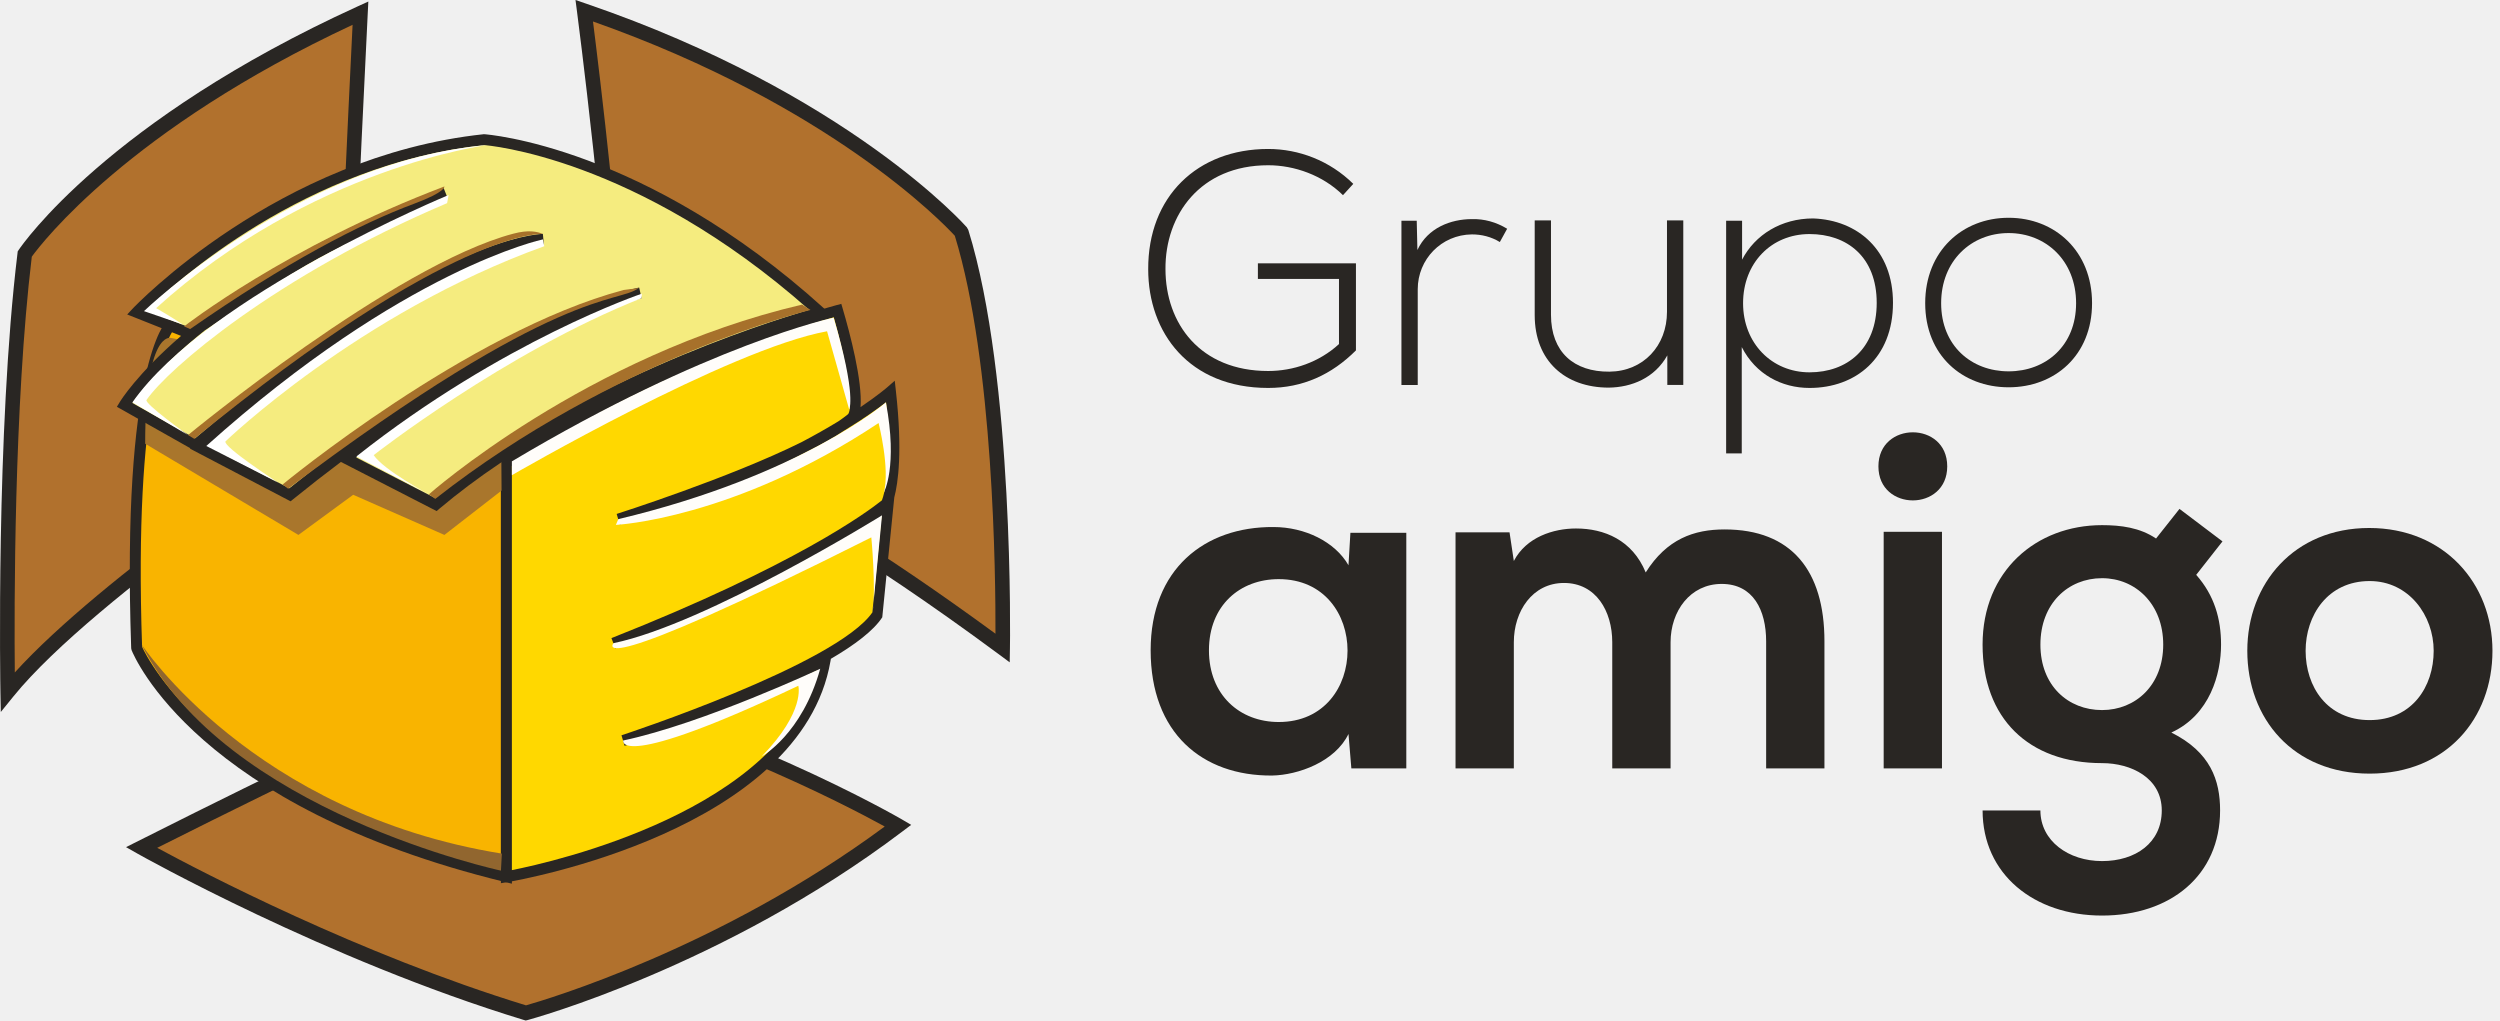
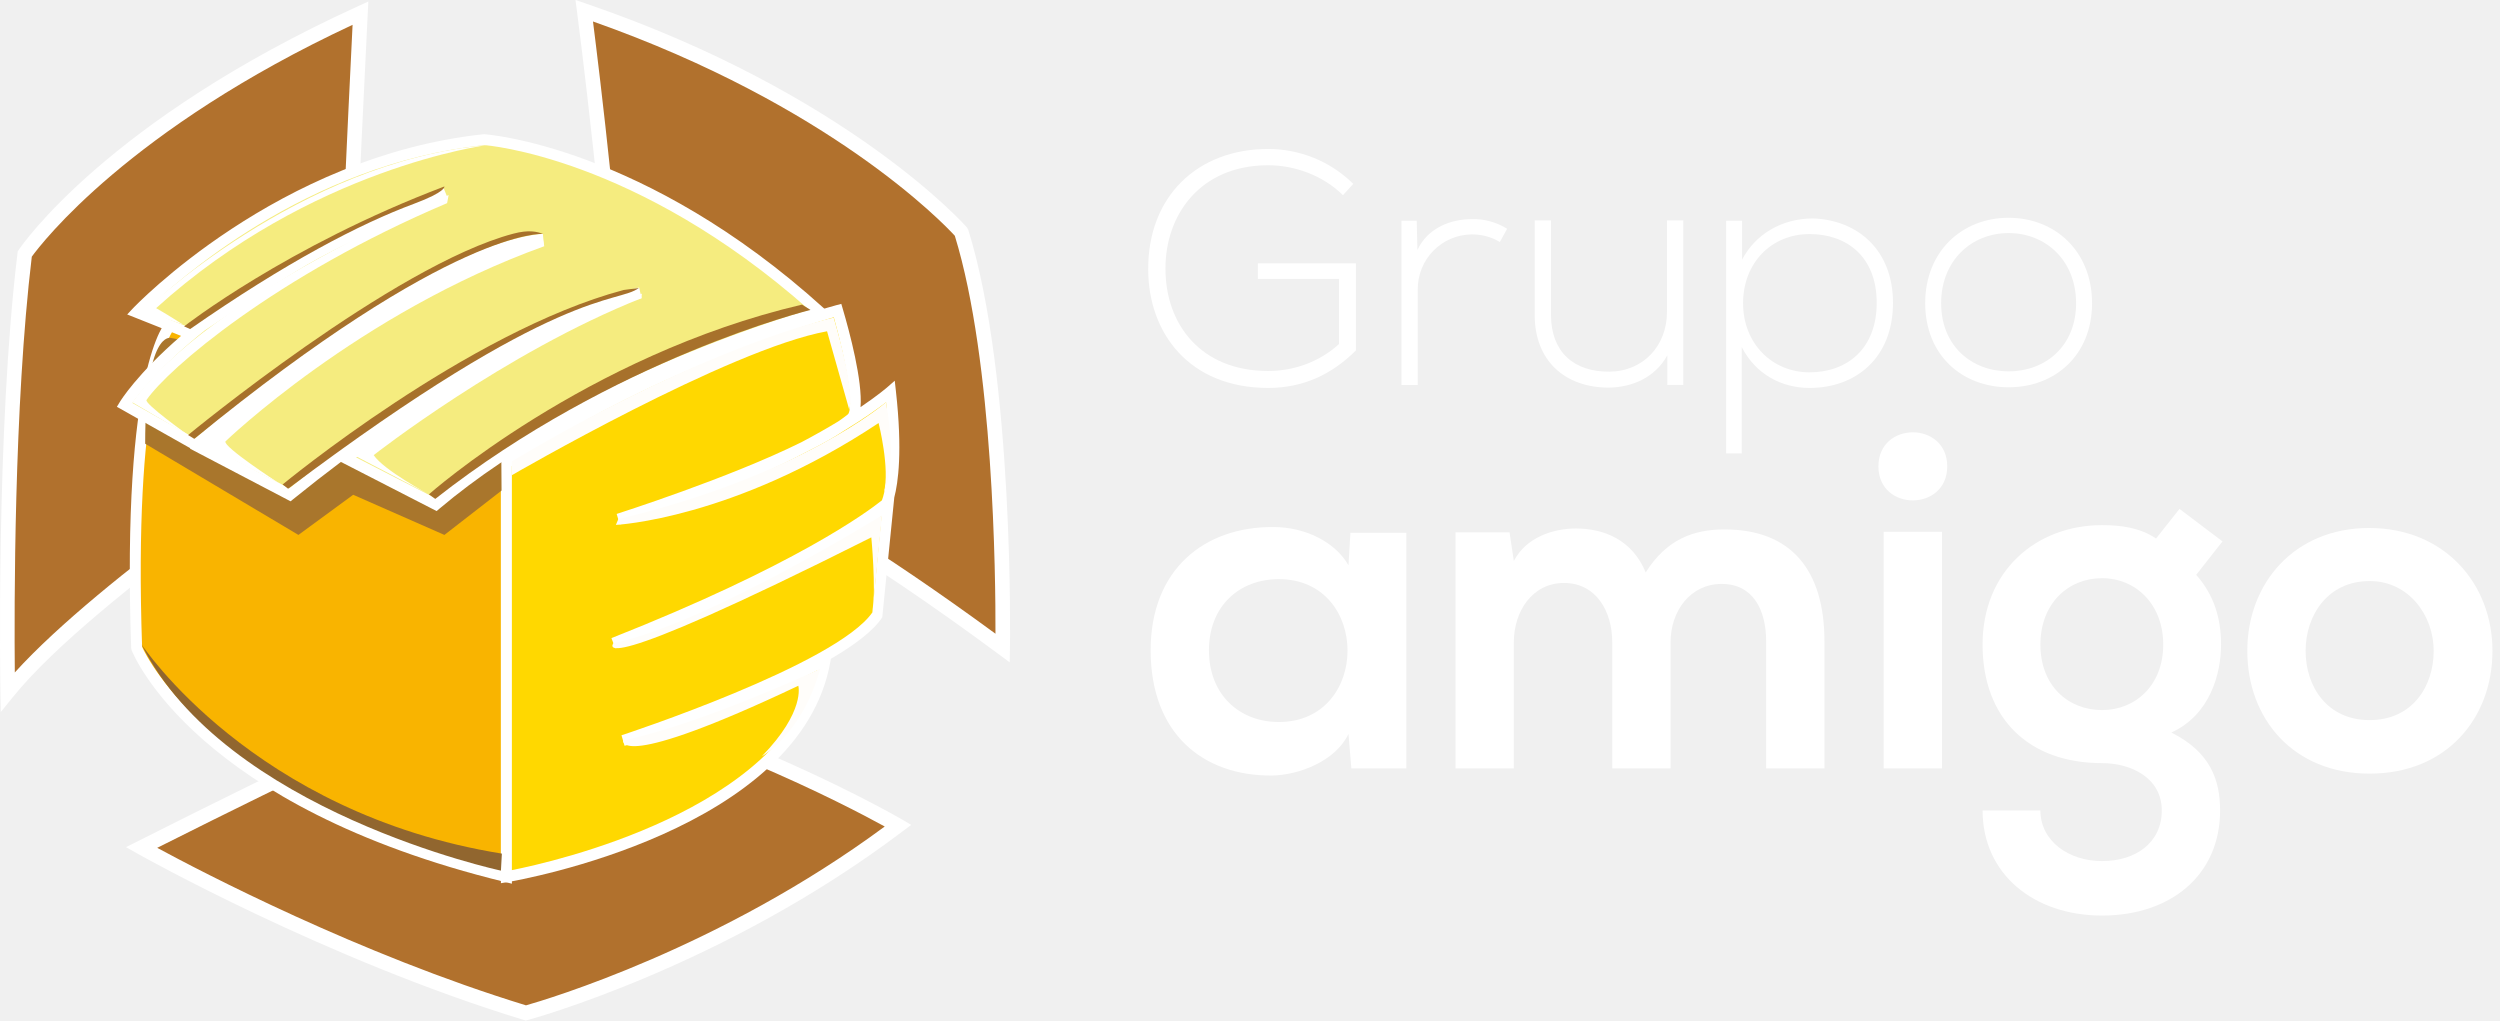
- <svg xmlns="http://www.w3.org/2000/svg" version="1.1" id="Layer_1" x="0px" y="0px" width="400" viewBox="0 0 219.207 89.482" enable-background="new 0 0 219.207 89.482" xml:space="preserve">
+ <svg xmlns="http://www.w3.org/2000/svg" version="1.1" id="Layer_1" x="0px" y="0px" width="300" viewBox="0 0 219.207 89.482" enable-background="new 0 0 219.207 89.482" xml:space="preserve">
  <g>
    <g>
      <g>
        <g>
          <path fill="#B1712D" d="M0.678,60.664c0,0-0.426-22.609,1.492-38.395c0,0,7.465-11.094,29.436-21.117           c0,0-1.705,34.342-1.494,36.049C30.112,37.201,7.93,51.705,0.678,60.664z" />
        </g>
        <g>
-           <path fill="#292623" d="M0.071,62.428l-0.033-1.752C0.034,60.447-0.367,37.84,1.536,22.191l0.018-0.152l0.086-0.127           C1.95,21.453,9.458,10.555,31.34,0.57l0.957-0.436l-0.053,1.049c-0.686,13.783-1.648,34.727-1.496,35.938l0.049,0.396           l-0.334,0.219c-0.221,0.143-22.182,14.551-29.287,23.33L0.071,62.428z M2.788,22.506c-1.572,13.066-1.543,30.939-1.49,36.457           c7.652-8.447,25.504-20.348,28.162-22.098c-0.053-3.797,1.152-28.543,1.455-34.689C11.319,11.322,3.661,21.305,2.788,22.506z" />
+           <path fill="#FFF" d="M0.071,62.428l-0.033-1.752C0.034,60.447-0.367,37.84,1.536,22.191l0.018-0.152l0.086-0.127           C1.95,21.453,9.458,10.555,31.34,0.57l0.957-0.436l-0.053,1.049c-0.686,13.783-1.648,34.727-1.496,35.938l0.049,0.396           l-0.334,0.219c-0.221,0.143-22.182,14.551-29.287,23.33L0.071,62.428z M2.788,22.506c-1.572,13.066-1.543,30.939-1.49,36.457           c7.652-8.447,25.504-20.348,28.162-22.098c-0.053-3.797,1.152-28.543,1.455-34.689C11.319,11.322,3.661,21.305,2.788,22.506z" />
        </g>
      </g>
      <g>
        <g>
          <path fill="#B1712D" d="M51.229,0.939c0,0,2.561,19.41,3.627,37.328c0,0,8.531,0.424,33.061,18.557           c0,0,0.426-23.465-3.625-36.475C84.292,20.35,74.266,8.832,51.229,0.939z" />
        </g>
        <g>
-           <path fill="#292623" d="M88.534,58.076l-0.996-0.738C63.584,39.635,54.905,38.91,54.819,38.904l-0.564-0.033l-0.037-0.566           C53.165,20.617,50.62,1.217,50.594,1.023L50.461,0l0.975,0.334C74.37,8.191,84.672,19.812,84.774,19.93l0.129,0.23           c4.035,12.957,3.658,36.439,3.652,36.674L88.534,58.076z M55.461,37.701c2.26,0.395,11.307,2.834,31.824,17.865           c0.018-4.996-0.158-23.818-3.564-34.893C82.706,19.566,72.805,9.225,51.995,1.883C52.528,6.086,54.532,22.447,55.461,37.701z" />
+           <path fill="#FFF" d="M88.534,58.076l-0.996-0.738C63.584,39.635,54.905,38.91,54.819,38.904l-0.564-0.033l-0.037-0.566           C53.165,20.617,50.62,1.217,50.594,1.023L50.461,0l0.975,0.334C74.37,8.191,84.672,19.812,84.774,19.93l0.129,0.23           c4.035,12.957,3.658,36.439,3.652,36.674L88.534,58.076z M55.461,37.701c2.26,0.395,11.307,2.834,31.824,17.865           c0.018-4.996-0.158-23.818-3.564-34.893C82.706,19.566,72.805,9.225,51.995,1.883C52.528,6.086,54.532,22.447,55.461,37.701z" />
        </g>
      </g>
      <g>
        <g>
          <path fill="#B1712D" d="M12.409,74.314c0,0,16.213,9.172,33.701,14.504c0,0,16.85-4.48,32.635-16.424           c0,0-14.932-8.746-33.701-13.012C45.043,59.383,43.336,58.744,12.409,74.314z" />
        </g>
        <g>
-           <path fill="#292623" d="M46.098,89.482l-0.176-0.051c-17.355-5.293-33.666-14.469-33.828-14.561l-1.043-0.59l1.07-0.539           c27.65-13.92,32.156-15.002,32.881-15.002l0.266,0.043c18.566,4.215,33.648,12.971,33.801,13.059l0.826,0.486l-0.766,0.576           C63.428,84.787,46.444,89.391,46.276,89.438L46.098,89.482z M13.784,74.34c3.861,2.09,17.709,9.328,32.336,13.812           c1.787-0.508,17.033-5.018,31.455-15.682c-3.412-1.877-16.725-8.84-32.674-12.463C44.696,60.033,41.208,60.564,13.784,74.34z" />
+           <path fill="#FFF" d="M46.098,89.482l-0.176-0.051c-17.355-5.293-33.666-14.469-33.828-14.561l-1.043-0.59l1.07-0.539           c27.65-13.92,32.156-15.002,32.881-15.002l0.266,0.043c18.566,4.215,33.648,12.971,33.801,13.059l0.826,0.486l-0.766,0.576           C63.428,84.787,46.444,89.391,46.276,89.438L46.098,89.482z M13.784,74.34c3.861,2.09,17.709,9.328,32.336,13.812           c1.787-0.508,17.033-5.018,31.455-15.682c-3.412-1.877-16.725-8.84-32.674-12.463C44.696,60.033,41.208,60.564,13.784,74.34z" />
        </g>
      </g>
      <g>
        <g>
          <path fill="#F9B400" d="M14.969,28.457c0,0-3.84,3.623-2.986,28.367c0,0,5.332,13.438,32.422,20.049V39.121           C44.405,39.121,35.018,24.828,14.969,28.457z" />
        </g>
        <g>
-           <path fill="#292623" d="M44.883,77.484L44.29,77.34c-27.02-6.594-32.531-19.781-32.754-20.338l-0.033-0.162           c-0.85-24.678,2.975-28.58,3.137-28.734l0.104-0.098l0.141-0.023c2.191-0.398,4.361-0.6,6.455-0.6           c15.752,0,23.391,11.357,23.467,11.471l0.078,0.121V77.484z M12.459,56.717c0.471,1.043,6.486,13.277,31.463,19.543V39.27           c-0.83-1.17-8.207-10.924-22.584-10.924c-1.98,0-4.037,0.186-6.111,0.551C14.717,29.607,11.711,34.773,12.459,56.717z" />
+           <path fill="#FFF" d="M44.883,77.484L44.29,77.34c-27.02-6.594-32.531-19.781-32.754-20.338l-0.033-0.162           c-0.85-24.678,2.975-28.58,3.137-28.734l0.104-0.098l0.141-0.023c2.191-0.398,4.361-0.6,6.455-0.6           c15.752,0,23.391,11.357,23.467,11.471l0.078,0.121V77.484z M12.459,56.717c0.471,1.043,6.486,13.277,31.463,19.543V39.27           c-0.83-1.17-8.207-10.924-22.584-10.924c-1.98,0-4.037,0.186-6.111,0.551C14.717,29.607,11.711,34.773,12.459,56.717z" />
        </g>
      </g>
      <g>
        <g>
          <path fill="#FFD800" d="M73.438,27.229c0,0-15.811,4.213-29.033,13.387v36.258c0,0,25.383-4.264,27.941-18.982           c0,0-8.746,4.691-17.705,7.039c0,0,19.197-6.268,22.316-11.066l0.934-9.838c0,0-5.76,5.119-24.102,12.371           c0,0,18.342-6.799,23.889-12.131c0,0,1.254-2.24,0.398-9.92c0,0-7.65,6.695-23.861,11.174c0,0,15.711-4.984,20.424-8.812           C75.918,35.668,73.438,27.229,73.438,27.229L73.438,27.229z" />
        </g>
        <g>
-           <path fill="#292623" d="M43.922,77.441V40.363l0.207-0.145c13.143-9.113,29.027-13.412,29.188-13.455l0.451-0.119l0.131,0.449           c0.605,2.051,1.74,6.305,1.555,8.604c1.533-1.039,2.299-1.703,2.309-1.711l0.691-0.604l0.102,0.912           c0.588,5.279,0.193,8.051-0.143,9.322L77.36,54.125c-0.762,1.174-2.42,2.422-4.506,3.641l-0.035,0.207           C70.231,72.854,45.534,77.17,44.485,77.348L43.922,77.441z M44.883,40.865v35.43c3.627-0.719,23.674-5.234,26.781-17.514           c-2.479,1.252-9.656,4.715-16.9,6.611l-0.271-0.92c0.189-0.059,18.812-6.182,22-10.775l0.801-8.443           C71.075,50.469,54.68,56.58,53.956,56.848l-0.344-0.896c16.051-6.346,22.396-11.023,23.717-12.082           c0.232-0.613,0.902-2.951,0.363-8.596c-0.695,0.535-1.916,1.416-3.689,2.494c-0.844,0.566-1.961,1.199-3.305,1.867           c-4.857,2.555-10.365,4.691-16.354,6.346l-0.273-0.918c0.098-0.031,9.867-3.145,16.201-6.289           c1.119-0.588,2.211-1.205,3.232-1.826c0.295-0.199,0.578-0.408,0.832-0.611c0.529-0.432-0.041-4.352-1.227-8.518           C70.452,28.582,56.602,32.801,44.883,40.865z" />
+           <path fill="#FFF" d="M43.922,77.441V40.363l0.207-0.145c13.143-9.113,29.027-13.412,29.188-13.455l0.451-0.119l0.131,0.449           c0.605,2.051,1.74,6.305,1.555,8.604c1.533-1.039,2.299-1.703,2.309-1.711l0.691-0.604l0.102,0.912           c0.588,5.279,0.193,8.051-0.143,9.322L77.36,54.125c-0.762,1.174-2.42,2.422-4.506,3.641l-0.035,0.207           C70.231,72.854,45.534,77.17,44.485,77.348L43.922,77.441z M44.883,40.865v35.43c3.627-0.719,23.674-5.234,26.781-17.514           c-2.479,1.252-9.656,4.715-16.9,6.611l-0.271-0.92c0.189-0.059,18.812-6.182,22-10.775l0.801-8.443           C71.075,50.469,54.68,56.58,53.956,56.848l-0.344-0.896c16.051-6.346,22.396-11.023,23.717-12.082           c0.232-0.613,0.902-2.951,0.363-8.596c-0.695,0.535-1.916,1.416-3.689,2.494c-0.844,0.566-1.961,1.199-3.305,1.867           c-4.857,2.555-10.365,4.691-16.354,6.346l-0.273-0.918c0.098-0.031,9.867-3.145,16.201-6.289           c1.119-0.588,2.211-1.205,3.232-1.826c0.295-0.199,0.578-0.408,0.832-0.611c0.529-0.432-0.041-4.352-1.227-8.518           C70.452,28.582,56.602,32.801,44.883,40.865z" />
        </g>
      </g>
      <g>
        <g>
          <path fill="#91662F" d="M12.411,56.502c0,0,9.758,14.826,31.594,18.346l-0.082,1.492C43.922,76.34,19.688,71.143,12.411,56.502z           " />
        </g>
      </g>
      <g>
        <g>
          <path fill="#A9762C" d="M12.729,38.906l13.438,7.998l4.801-3.52l7.998,3.52l5.012-3.891l-0.055-7.895l-28.953-5.49           C14.969,29.629,12.729,28.988,12.729,38.906z" />
        </g>
      </g>
      <g>
        <g>
          <path fill="#F5EC7F" d="M11.983,27.389c0,0,12.371-13.225,30.502-15.145c0,0,13.648,0.854,29.436,15.145           c0,0-20.051,5.332-33.703,16.852l-7.891-4.055c0,0,15.783-11.943,25.809-14.502c0,0-11.73,2.346-30.715,17.701l-7.945-4.158           c0,0,16.904-15.893,30.129-18.236c0,0-9.387,0.053-30.449,18.023l-6.238-3.52c0,0,6.186-10.238,28.154-18.557           c0,0-6.559,2.719-11.357,5.279c-3.062,1.631-11.039,7.039-11.039,7.039L11.983,27.389z" />
        </g>
        <g>
-           <path fill="#292623" d="M38.284,44.812l-8.391-4.309c-1.35,1.014-2.738,2.096-4.17,3.256l-0.246,0.197l-8.822-4.619l0.037-0.033           l-6.443-3.635l0.258-0.424c0.064-0.107,1.502-2.447,5.369-5.793l-4.723-1.879l0.48-0.512           c0.125-0.135,12.701-13.379,30.801-15.295c0.217,0.008,14.08,1.025,29.807,15.264l0.656,0.594l-0.855,0.227           c-0.199,0.055-20.104,5.441-33.514,16.754L38.284,44.812z M31.231,40.111l6.922,3.557c11.977-9.986,28.854-15.344,32.797-16.502           C55.741,13.699,42.586,12.732,42.454,12.723c-15.664,1.666-27.135,12.062-29.617,14.49l3.781,1.502l0.795-0.533           c5.598-4.477,12.84-8.418,21.488-11.693l0.354,0.893c-0.064,0.027-6.592,2.74-11.314,5.26c-2.377,1.266-7.781,4.855-9.994,6.338           c-3.764,3.008-5.676,5.424-6.34,6.354l5.494,3.1c20.775-17.664,30.111-17.92,30.5-17.922l0.088,0.951           c-11.68,2.072-26.496,15.043-29.385,17.658l7.061,3.695c18.715-15.08,30.195-17.506,30.678-17.604l0.213,0.938           C47.549,28.369,34.237,37.904,31.231,40.111z" />
+           <path fill="#FFF" d="M38.284,44.812l-8.391-4.309c-1.35,1.014-2.738,2.096-4.17,3.256l-0.246,0.197l-8.822-4.619l0.037-0.033           l-6.443-3.635l0.258-0.424c0.064-0.107,1.502-2.447,5.369-5.793l-4.723-1.879l0.48-0.512           c0.125-0.135,12.701-13.379,30.801-15.295c0.217,0.008,14.08,1.025,29.807,15.264l0.656,0.594l-0.855,0.227           c-0.199,0.055-20.104,5.441-33.514,16.754L38.284,44.812z M31.231,40.111l6.922,3.557c11.977-9.986,28.854-15.344,32.797-16.502           C55.741,13.699,42.586,12.732,42.454,12.723c-15.664,1.666-27.135,12.062-29.617,14.49l3.781,1.502l0.795-0.533           c5.598-4.477,12.84-8.418,21.488-11.693l0.354,0.893c-0.064,0.027-6.592,2.74-11.314,5.26c-2.377,1.266-7.781,4.855-9.994,6.338           c-3.764,3.008-5.676,5.424-6.34,6.354l5.494,3.1c20.775-17.664,30.111-17.92,30.5-17.922l0.088,0.951           c-11.68,2.072-26.496,15.043-29.385,17.658l7.061,3.695c18.715-15.08,30.195-17.506,30.678-17.604l0.213,0.938           C47.549,28.369,34.237,37.904,31.231,40.111z" />
        </g>
      </g>
      <g>
        <g>
          <path fill="#FFFDFA" d="M44.883,41.666c0,0,19.037-11.059,27.635-12.619l1.941,6.859c0,0,0.66-1.199-1.361-8.057           c0,0-11.018,2.34-28.215,12.604V41.666z" />
        </g>
      </g>
      <g>
        <g>
          <path fill="#FFFDFA" d="M54.002,46.025c0,0,10.346-0.506,23.035-8.932c0,0,1.02,4.012,0.461,6.092c0,0,1.246-2.254,0.18-7.906           c0,0-7.359,6.402-23.463,10.24" />
        </g>
      </g>
      <g>
        <g>
          <path fill="#FFFDFA" d="M53.79,56.396c0,0-2.826,3.506,22.609-9.277c0,0,0.426,4.373,0.107,6.611l0.832-8.545           C77.338,45.186,62,54.691,53.79,56.396z" />
        </g>
      </g>
      <g>
        <g>
          <path fill="#FFFDFA" d="M54.641,64.93c0,0-0.639,2.771,15.357-4.799c0,0,0.641,2.236-3.197,6.184c0,0,3.518-1.92,5.119-7.678           C71.92,58.637,61.68,63.436,54.641,64.93z" />
        </g>
      </g>
      <g>
        <g>
          <path fill="#A7712B" d="M16.143,28.617c0,0,8.965-7.016,22.822-12.268c0,0,0.18,0.461-2.672,1.521           c-4.701,1.746-11.199,5.117-19.623,10.984L16.143,28.617z" />
        </g>
      </g>
      <g>
        <g>
          <path fill="#A7712B" d="M16.489,38.146c0,0,18.043-14.887,28.516-17.656c1.357-0.361,2.078-0.182,2.619,0.02           c0,0-7.873-0.588-30.588,17.969L16.489,38.146z" />
        </g>
      </g>
      <g>
        <g>
          <path fill="#A7712B" d="M24.78,42.48c0,0,16.252-13.424,29.902-17.053l1.338-0.178c-1.918,1.438-6.922-0.314-30.758,17.604           L24.78,42.48z" />
        </g>
      </g>
      <g>
        <g>
          <path fill="#A7712B" d="M37.606,43.346c0,0,13.756-12.197,32.713-16.637l0.748,0.467c0,0-17.186,4.211-32.902,16.57           L37.606,43.346z" />
        </g>
      </g>
      <g>
        <g>
          <path fill="#FFFFFF" d="M42.7,12.723c0,0-15.414,1.977-29.01,14.295c0,0,1.119,0.639,2.348,1.439l-3.414-1.176           C12.624,27.281,26.221,14.162,42.7,12.723z" />
        </g>
      </g>
      <g>
        <g>
          <path fill="#FFFFFF" d="M39.338,17.098c0,0-21.115,8.744-27.727,18.182l4.877,2.867c0,0-3.859-2.76-3.639-3.08           c1.867-2.719,11.318-10.879,26.355-17.256L39.338,17.098z" />
        </g>
      </g>
      <g>
        <g>
          <path fill="#FFFFFF" d="M47.604,20.99c0,0-12.197,2.559-29.516,18.115l6.279,3.201c0,0-4.799-3.119-4.6-3.6           c0,0,11.639-11.238,27.955-17.117L47.604,20.99z" />
        </g>
      </g>
      <g>
        <g>
          <path fill="#FFFFFF" d="M56.282,25.748c0,0-12.158,4.08-25.035,14.277l6.359,3.32c0,0-3.961-2.119-4.84-3.439           c0,0,11.477-8.998,23.477-13.758L56.282,25.748z" />
        </g>
      </g>
    </g>
    <g>
-       <path fill="#292623" d="M118.407,46.716h4.902v20.657h-4.819l-0.251-3.017c-1.173,2.43-4.399,3.604-6.704,3.646       c-6.117,0.041-10.643-3.729-10.643-10.979c0-7.123,4.734-10.853,10.769-10.811c2.765,0,5.405,1.299,6.578,3.353L118.407,46.716z        M106.004,57.023c0,3.938,2.724,6.285,6.118,6.285c8.045,0,8.045-12.528,0-12.528C108.728,50.78,106.004,53.085,106.004,57.023z" />
-       <path fill="#292623" d="M141.367,67.373V56.312c0-2.724-1.424-5.196-4.231-5.196c-2.766,0-4.399,2.473-4.399,5.196v11.062h-5.112       V46.674h4.735l0.377,2.515c1.089-2.096,3.478-2.85,5.447-2.85c2.472,0,4.944,1.006,6.117,3.854       c1.844-2.933,4.231-3.771,6.913-3.771c5.866,0,8.758,3.604,8.758,9.805v11.146h-5.112V56.228c0-2.724-1.131-5.028-3.896-5.028       s-4.483,2.389-4.483,5.112v11.062H141.367z" />
-       <path fill="#292623" d="M170.739,40.892c0,3.98-6.034,3.98-6.034,0S170.739,36.911,170.739,40.892z M165.166,46.632v20.741h5.112       V46.632H165.166z" />
-       <path fill="#292623" d="M191.103,44.621l3.771,2.85l-2.305,2.933c1.592,1.802,2.179,3.854,2.179,6.117       c0,2.557-0.964,6.159-4.357,7.71c3.436,1.718,4.273,4.19,4.273,6.83c0,5.698-4.357,9.218-10.35,9.218       c-5.991,0-10.475-3.646-10.475-9.218h5.069c0,2.682,2.473,4.441,5.405,4.441c2.934,0,5.237-1.593,5.237-4.441       c0-2.85-2.682-4.148-5.237-4.148c-6.452,0-10.475-3.938-10.475-10.392c0-6.452,4.692-10.475,10.475-10.475       c1.635,0,3.311,0.209,4.735,1.173L191.103,44.621z M178.909,56.521c0,3.604,2.431,5.74,5.405,5.74c2.934,0,5.363-2.179,5.363-5.74       s-2.43-5.824-5.363-5.824C181.34,50.696,178.909,52.917,178.909,56.521z" />
-       <path fill="#292623" d="M218.546,57.065c0,5.95-4.064,10.769-10.769,10.769s-10.727-4.818-10.727-10.769       c0-5.908,4.106-10.769,10.686-10.769C214.314,46.297,218.546,51.157,218.546,57.065z M202.163,57.065       c0,3.143,1.886,6.075,5.614,6.075c3.729,0,5.615-2.933,5.615-6.075c0-3.101-2.179-6.117-5.615-6.117       C204.091,50.948,202.163,53.965,202.163,57.065z" />
+       <path fill="#FFF" d="M118.407,46.716h4.902v20.657h-4.819l-0.251-3.017c-1.173,2.43-4.399,3.604-6.704,3.646       c-6.117,0.041-10.643-3.729-10.643-10.979c0-7.123,4.734-10.853,10.769-10.811c2.765,0,5.405,1.299,6.578,3.353L118.407,46.716z        M106.004,57.023c0,3.938,2.724,6.285,6.118,6.285c8.045,0,8.045-12.528,0-12.528C108.728,50.78,106.004,53.085,106.004,57.023z" />
+       <path fill="#FFF" d="M141.367,67.373V56.312c0-2.724-1.424-5.196-4.231-5.196c-2.766,0-4.399,2.473-4.399,5.196v11.062h-5.112       V46.674h4.735l0.377,2.515c1.089-2.096,3.478-2.85,5.447-2.85c2.472,0,4.944,1.006,6.117,3.854       c1.844-2.933,4.231-3.771,6.913-3.771c5.866,0,8.758,3.604,8.758,9.805v11.146h-5.112V56.228c0-2.724-1.131-5.028-3.896-5.028       s-4.483,2.389-4.483,5.112v11.062H141.367z" />
+       <path fill="#FFF" d="M170.739,40.892c0,3.98-6.034,3.98-6.034,0S170.739,36.911,170.739,40.892z M165.166,46.632v20.741h5.112       V46.632H165.166z" />
+       <path fill="#FFF" d="M191.103,44.621l3.771,2.85l-2.305,2.933c1.592,1.802,2.179,3.854,2.179,6.117       c0,2.557-0.964,6.159-4.357,7.71c3.436,1.718,4.273,4.19,4.273,6.83c0,5.698-4.357,9.218-10.35,9.218       c-5.991,0-10.475-3.646-10.475-9.218h5.069c0,2.682,2.473,4.441,5.405,4.441c2.934,0,5.237-1.593,5.237-4.441       c0-2.85-2.682-4.148-5.237-4.148c-6.452,0-10.475-3.938-10.475-10.392c0-6.452,4.692-10.475,10.475-10.475       c1.635,0,3.311,0.209,4.735,1.173L191.103,44.621z M178.909,56.521c0,3.604,2.431,5.74,5.405,5.74c2.934,0,5.363-2.179,5.363-5.74       s-2.43-5.824-5.363-5.824C181.34,50.696,178.909,52.917,178.909,56.521z" />
+       <path fill="#FFF" d="M218.546,57.065c0,5.95-4.064,10.769-10.769,10.769s-10.727-4.818-10.727-10.769       c0-5.908,4.106-10.769,10.686-10.769C214.314,46.297,218.546,51.157,218.546,57.065z M202.163,57.065       c0,3.143,1.886,6.075,5.614,6.075c3.729,0,5.615-2.933,5.615-6.075c0-3.101-2.179-6.117-5.615-6.117       C204.091,50.948,202.163,53.965,202.163,57.065z" />
    </g>
    <g>
-       <path fill="#292623" d="M117.756,17.113c-1.778-1.749-4.255-2.623-6.558-2.623c-5.975,0-9.034,4.372-9.006,9.093       c0,4.809,3.061,8.947,9.006,8.947c2.186,0,4.459-0.758,6.208-2.361v-5.712h-7.111v-1.37h8.598v7.636       c-2.128,2.128-4.663,3.293-7.694,3.293c-6.937,0-10.521-4.838-10.521-10.404c-0.028-6.383,4.313-10.55,10.521-10.55       c2.682,0,5.392,1.02,7.461,3.06L117.756,17.113z" />
-       <path fill="#292623" d="M124.223,19.357l0.059,2.565c0.903-1.953,2.943-2.71,4.779-2.71c1.078-0.029,2.128,0.262,3.09,0.845       l-0.642,1.166c-0.758-0.466-1.603-0.67-2.448-0.67c-2.681,0.029-4.75,2.186-4.75,4.809v8.394h-1.429V19.357H124.223z" />
-       <path fill="#292623" d="M146.195,33.755v-2.594c-1.107,1.982-3.118,2.798-5.129,2.827c-3.848,0-6.499-2.361-6.499-6.354v-8.306       h1.428v8.277c0,3.264,2.011,5.013,5.129,4.983c2.973-0.029,5.042-2.273,5.042-5.246v-8.015h1.429v14.426H146.195z" />
-       <path fill="#292623" d="M151.352,39.759V19.357h1.399v3.41c1.137-2.186,3.438-3.614,6.236-3.614       c3.906,0.146,6.995,2.769,6.995,7.402c0,4.838-3.265,7.461-7.315,7.461c-2.448,0-4.722-1.195-5.945-3.584v9.326H151.352z        M164.555,26.556c0-4.051-2.623-6.033-5.888-6.033c-3.352,0-5.829,2.536-5.829,6.062s2.536,6.062,5.829,6.062       C161.932,32.647,164.555,30.607,164.555,26.556z" />
-       <path fill="#292623" d="M168.807,26.585c0-4.576,3.264-7.49,7.315-7.49c4.051,0,7.315,2.915,7.315,7.49s-3.265,7.374-7.315,7.374       C172.07,33.959,168.807,31.161,168.807,26.585z M182.038,26.585c0-3.73-2.652-6.149-5.916-6.149c-3.265,0-5.917,2.419-5.917,6.149       s2.652,5.975,5.917,5.975C179.386,32.56,182.038,30.316,182.038,26.585z" />
+       <path fill="#FFF" d="M117.756,17.113c-1.778-1.749-4.255-2.623-6.558-2.623c-5.975,0-9.034,4.372-9.006,9.093       c0,4.809,3.061,8.947,9.006,8.947c2.186,0,4.459-0.758,6.208-2.361v-5.712h-7.111v-1.37h8.598v7.636       c-2.128,2.128-4.663,3.293-7.694,3.293c-6.937,0-10.521-4.838-10.521-10.404c-0.028-6.383,4.313-10.55,10.521-10.55       c2.682,0,5.392,1.02,7.461,3.06L117.756,17.113z" />
+       <path fill="#FFF" d="M124.223,19.357l0.059,2.565c0.903-1.953,2.943-2.71,4.779-2.71c1.078-0.029,2.128,0.262,3.09,0.845       l-0.642,1.166c-0.758-0.466-1.603-0.67-2.448-0.67c-2.681,0.029-4.75,2.186-4.75,4.809v8.394h-1.429V19.357H124.223z" />
+       <path fill="#FFF" d="M146.195,33.755v-2.594c-1.107,1.982-3.118,2.798-5.129,2.827c-3.848,0-6.499-2.361-6.499-6.354v-8.306       h1.428v8.277c0,3.264,2.011,5.013,5.129,4.983c2.973-0.029,5.042-2.273,5.042-5.246v-8.015h1.429v14.426H146.195z" />
+       <path fill="#FFF" d="M151.352,39.759V19.357h1.399v3.41c1.137-2.186,3.438-3.614,6.236-3.614       c3.906,0.146,6.995,2.769,6.995,7.402c0,4.838-3.265,7.461-7.315,7.461c-2.448,0-4.722-1.195-5.945-3.584v9.326H151.352z        M164.555,26.556c0-4.051-2.623-6.033-5.888-6.033c-3.352,0-5.829,2.536-5.829,6.062s2.536,6.062,5.829,6.062       C161.932,32.647,164.555,30.607,164.555,26.556z" />
+       <path fill="#FFF" d="M168.807,26.585c0-4.576,3.264-7.49,7.315-7.49c4.051,0,7.315,2.915,7.315,7.49s-3.265,7.374-7.315,7.374       C172.07,33.959,168.807,31.161,168.807,26.585z M182.038,26.585c0-3.73-2.652-6.149-5.916-6.149c-3.265,0-5.917,2.419-5.917,6.149       s2.652,5.975,5.917,5.975C179.386,32.56,182.038,30.316,182.038,26.585z" />
    </g>
  </g>
</svg>
